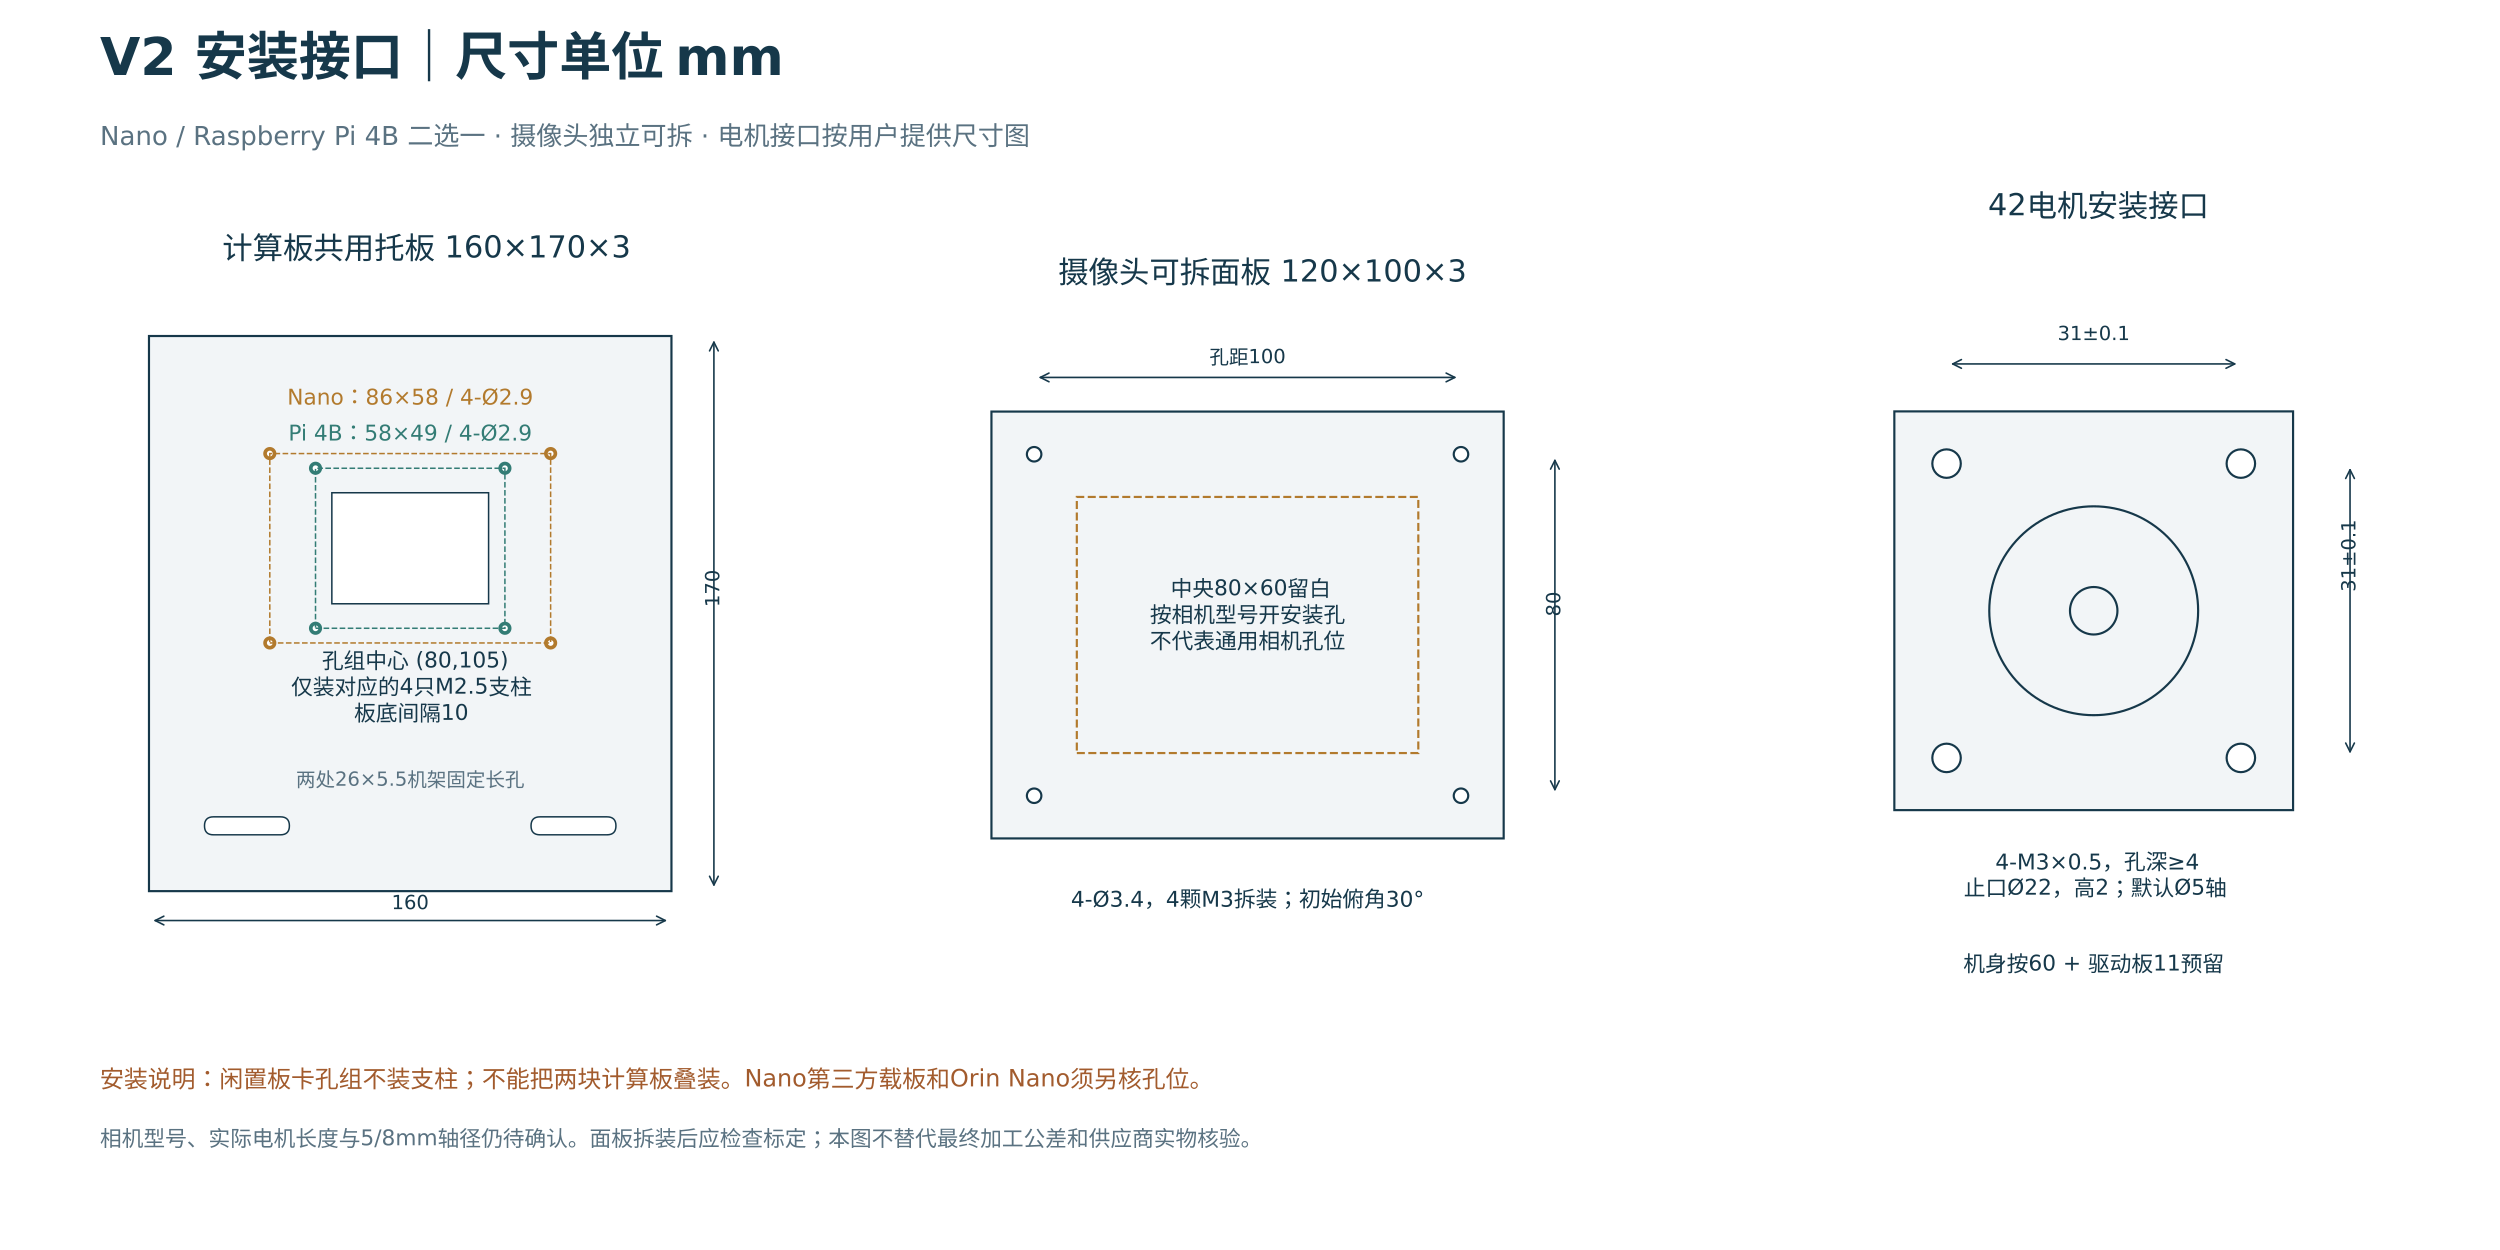
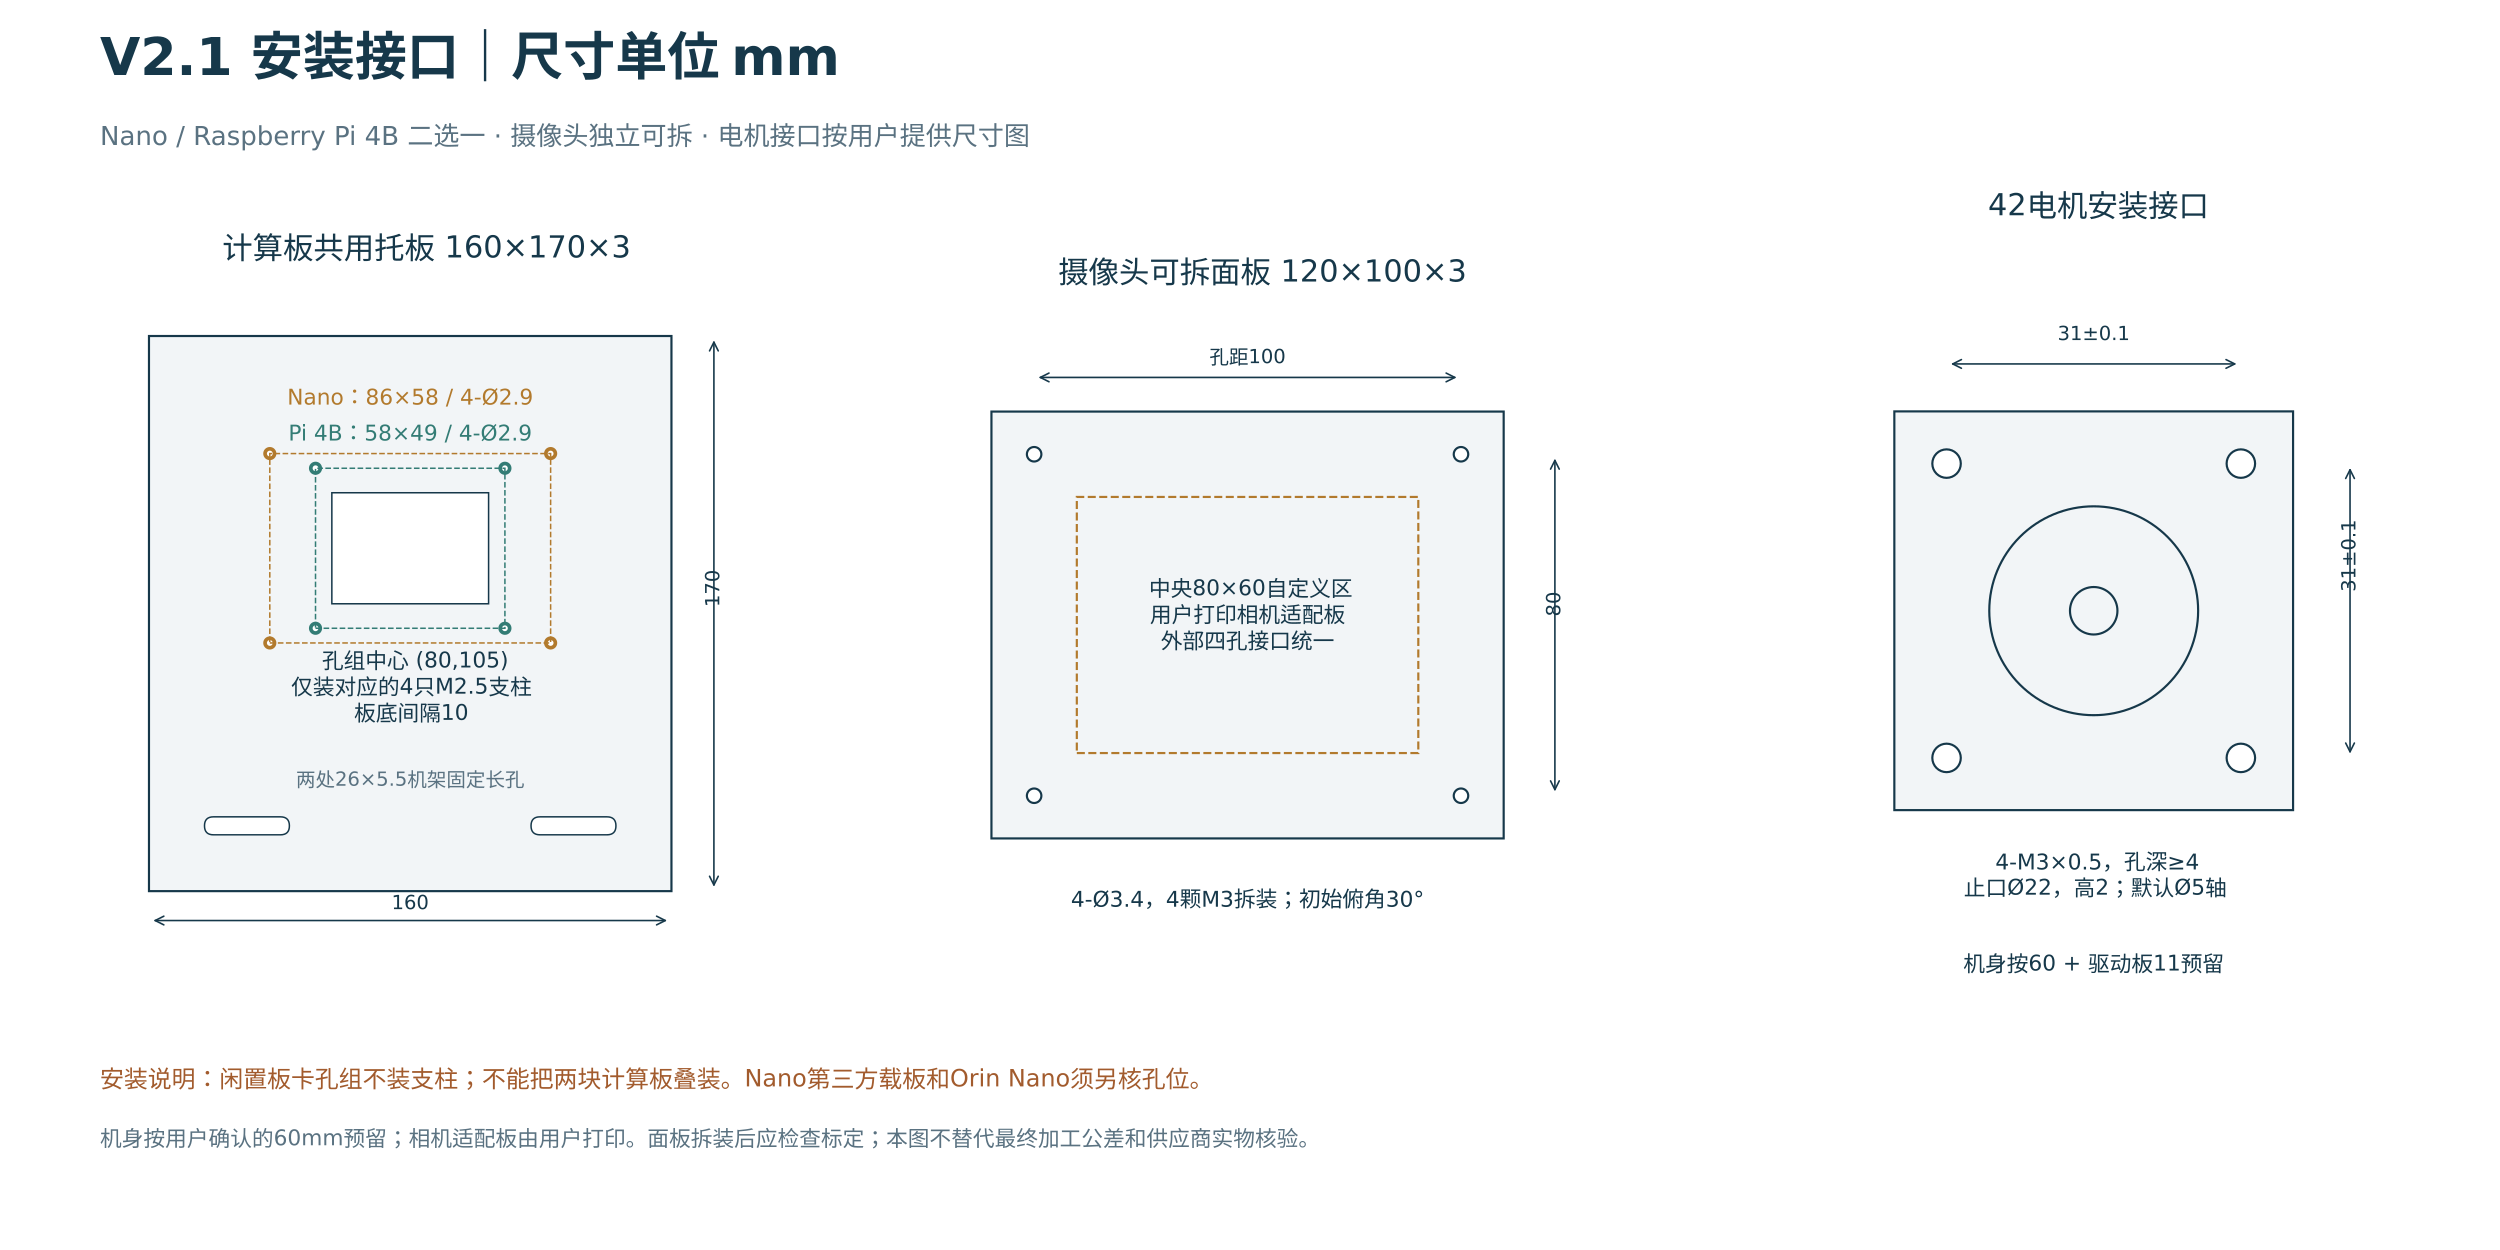
<svg xmlns="http://www.w3.org/2000/svg" width="1152pt" height="576pt" viewBox="0 0 1152 576" version="1.1">
  <defs>
    <style type="text/css">*{stroke-linejoin: round; stroke-linecap: butt}</style>
  </defs>
  <g id="figure_1">
    <g id="patch_1">
      <path d="M 0 576  L 1152 576  L 1152 0  L 0 0  z " style="fill: #ffffff" />
    </g>
    <g id="axes_1">
      <g id="patch_2">
-         <path d="M 68.651 410.635  L 309.406 410.635  L 309.406 154.832  L 68.651 154.832  z " clip-path="url(#pe3800d21a9)" style="fill: #f2f5f7; stroke: #16384a; stroke-linejoin: miter" />
+         <path d="M 68.651 410.635  L 309.406 410.635  L 309.406 154.832  L 68.651 154.832  z " clip-path="url(#p36b5c4df23)" style="fill: #f2f5f7; stroke: #16384a; stroke-linejoin: miter" />
      </g>
      <g id="patch_3">
-         <path d="M 152.915 278.219  L 225.142 278.219  L 225.142 227.059  L 152.915 227.059  z " clip-path="url(#pe3800d21a9)" style="fill: #ffffff; stroke: #16384a; stroke-width: 0.7; stroke-linejoin: miter" />
+         <path d="M 152.915 278.219  L 225.142 278.219  L 225.142 227.059  L 152.915 227.059  z " clip-path="url(#p36b5c4df23)" style="fill: #ffffff; stroke: #16384a; stroke-width: 0.7; stroke-linejoin: miter" />
      </g>
      <g id="patch_4">
-         <path d="M 145.391 291.687  C 145.97 291.687 146.525 291.457 146.934 291.048  C 147.343 290.638 147.573 290.083 147.573 289.505  C 147.573 288.926 147.343 288.371 146.934 287.962  C 146.525 287.553 145.97 287.323 145.391 287.323  C 144.813 287.323 144.258 287.553 143.849 287.962  C 143.44 288.371 143.21 288.926 143.21 289.505  C 143.21 290.083 143.44 290.638 143.849 291.048  C 144.258 291.457 144.813 291.687 145.391 291.687  z " clip-path="url(#pe3800d21a9)" style="fill: #ffffff; stroke: #337c75; stroke-width: 1.7; stroke-linejoin: miter" />
+         <path d="M 145.391 291.687  C 145.97 291.687 146.525 291.457 146.934 291.048  C 147.343 290.638 147.573 290.083 147.573 289.505  C 147.573 288.926 147.343 288.371 146.934 287.962  C 146.525 287.553 145.97 287.323 145.391 287.323  C 144.813 287.323 144.258 287.553 143.849 287.962  C 143.44 288.371 143.21 288.926 143.21 289.505  C 143.21 290.083 143.44 290.638 143.849 291.048  C 144.258 291.457 144.813 291.687 145.391 291.687  z " clip-path="url(#p36b5c4df23)" style="fill: #ffffff; stroke: #337c75; stroke-width: 1.7; stroke-linejoin: miter" />
      </g>
      <g id="patch_5">
-         <path d="M 145.391 217.955  C 145.97 217.955 146.525 217.725 146.934 217.316  C 147.343 216.907 147.573 216.352 147.573 215.773  C 147.573 215.195 147.343 214.64 146.934 214.231  C 146.525 213.822 145.97 213.592 145.391 213.592  C 144.813 213.592 144.258 213.822 143.849 214.231  C 143.44 214.64 143.21 215.195 143.21 215.773  C 143.21 216.352 143.44 216.907 143.849 217.316  C 144.258 217.725 144.813 217.955 145.391 217.955  z " clip-path="url(#pe3800d21a9)" style="fill: #ffffff; stroke: #337c75; stroke-width: 1.7; stroke-linejoin: miter" />
+         <path d="M 145.391 217.955  C 145.97 217.955 146.525 217.725 146.934 217.316  C 147.343 216.907 147.573 216.352 147.573 215.773  C 147.573 215.195 147.343 214.64 146.934 214.231  C 146.525 213.822 145.97 213.592 145.391 213.592  C 144.813 213.592 144.258 213.822 143.849 214.231  C 143.44 214.64 143.21 215.195 143.21 215.773  C 143.21 216.352 143.44 216.907 143.849 217.316  C 144.258 217.725 144.813 217.955 145.391 217.955  z " clip-path="url(#p36b5c4df23)" style="fill: #ffffff; stroke: #337c75; stroke-width: 1.7; stroke-linejoin: miter" />
      </g>
      <g id="patch_6">
-         <path d="M 232.665 291.687  C 233.244 291.687 233.799 291.457 234.208 291.048  C 234.617 290.638 234.847 290.083 234.847 289.505  C 234.847 288.926 234.617 288.371 234.208 287.962  C 233.799 287.553 233.244 287.323 232.665 287.323  C 232.087 287.323 231.532 287.553 231.122 287.962  C 230.713 288.371 230.483 288.926 230.483 289.505  C 230.483 290.083 230.713 290.638 231.122 291.048  C 231.532 291.457 232.087 291.687 232.665 291.687  z " clip-path="url(#pe3800d21a9)" style="fill: #ffffff; stroke: #337c75; stroke-width: 1.7; stroke-linejoin: miter" />
+         <path d="M 232.665 291.687  C 233.244 291.687 233.799 291.457 234.208 291.048  C 234.617 290.638 234.847 290.083 234.847 289.505  C 234.847 288.926 234.617 288.371 234.208 287.962  C 233.799 287.553 233.244 287.323 232.665 287.323  C 232.087 287.323 231.532 287.553 231.122 287.962  C 230.713 288.371 230.483 288.926 230.483 289.505  C 230.483 290.083 230.713 290.638 231.122 291.048  C 231.532 291.457 232.087 291.687 232.665 291.687  z " clip-path="url(#p36b5c4df23)" style="fill: #ffffff; stroke: #337c75; stroke-width: 1.7; stroke-linejoin: miter" />
      </g>
      <g id="patch_7">
-         <path d="M 232.665 217.955  C 233.244 217.955 233.799 217.725 234.208 217.316  C 234.617 216.907 234.847 216.352 234.847 215.773  C 234.847 215.195 234.617 214.64 234.208 214.231  C 233.799 213.822 233.244 213.592 232.665 213.592  C 232.087 213.592 231.532 213.822 231.122 214.231  C 230.713 214.64 230.483 215.195 230.483 215.773  C 230.483 216.352 230.713 216.907 231.122 217.316  C 231.532 217.725 232.087 217.955 232.665 217.955  z " clip-path="url(#pe3800d21a9)" style="fill: #ffffff; stroke: #337c75; stroke-width: 1.7; stroke-linejoin: miter" />
+         <path d="M 232.665 217.955  C 233.244 217.955 233.799 217.725 234.208 217.316  C 234.617 216.907 234.847 216.352 234.847 215.773  C 234.847 215.195 234.617 214.64 234.208 214.231  C 233.799 213.822 233.244 213.592 232.665 213.592  C 232.087 213.592 231.532 213.822 231.122 214.231  C 230.713 214.64 230.483 215.195 230.483 215.773  C 230.483 216.352 230.713 216.907 231.122 217.316  C 231.532 217.725 232.087 217.955 232.665 217.955  z " clip-path="url(#p36b5c4df23)" style="fill: #ffffff; stroke: #337c75; stroke-width: 1.7; stroke-linejoin: miter" />
      </g>
      <g id="patch_8">
-         <path d="M 145.391 289.505  L 232.665 289.505  L 232.665 215.773  L 145.391 215.773  L 145.391 289.505  z " clip-path="url(#pe3800d21a9)" style="fill: none; stroke-dasharray: 2.59,1.12; stroke-dashoffset: 0; stroke: #337c75; stroke-width: 0.7; stroke-linejoin: miter" />
+         <path d="M 145.391 289.505  L 232.665 289.505  L 232.665 215.773  L 145.391 215.773  L 145.391 289.505  z " clip-path="url(#p36b5c4df23)" style="fill: none; stroke-dasharray: 2.59,1.12; stroke-dashoffset: 0; stroke: #337c75; stroke-width: 0.7; stroke-linejoin: miter" />
      </g>
      <g id="patch_9">
-         <path d="M 124.325 298.458  C 124.904 298.458 125.459 298.228 125.868 297.819  C 126.277 297.41 126.507 296.855 126.507 296.276  C 126.507 295.697 126.277 295.142 125.868 294.733  C 125.459 294.324 124.904 294.094 124.325 294.094  C 123.747 294.094 123.192 294.324 122.783 294.733  C 122.373 295.142 122.144 295.697 122.144 296.276  C 122.144 296.855 122.373 297.41 122.783 297.819  C 123.192 298.228 123.747 298.458 124.325 298.458  z " clip-path="url(#pe3800d21a9)" style="fill: #ffffff; stroke: #b27a2d; stroke-width: 1.7; stroke-linejoin: miter" />
+         <path d="M 124.325 298.458  C 124.904 298.458 125.459 298.228 125.868 297.819  C 126.277 297.41 126.507 296.855 126.507 296.276  C 126.507 295.697 126.277 295.142 125.868 294.733  C 125.459 294.324 124.904 294.094 124.325 294.094  C 123.747 294.094 123.192 294.324 122.783 294.733  C 122.373 295.142 122.144 295.697 122.144 296.276  C 122.144 296.855 122.373 297.41 122.783 297.819  C 123.192 298.228 123.747 298.458 124.325 298.458  z " clip-path="url(#p36b5c4df23)" style="fill: #ffffff; stroke: #b27a2d; stroke-width: 1.7; stroke-linejoin: miter" />
      </g>
      <g id="patch_10">
-         <path d="M 124.325 211.184  C 124.904 211.184 125.459 210.954 125.868 210.545  C 126.277 210.136 126.507 209.581 126.507 209.002  C 126.507 208.424 126.277 207.869 125.868 207.459  C 125.459 207.05 124.904 206.82 124.325 206.82  C 123.747 206.82 123.192 207.05 122.783 207.459  C 122.373 207.869 122.144 208.424 122.144 209.002  C 122.144 209.581 122.373 210.136 122.783 210.545  C 123.192 210.954 123.747 211.184 124.325 211.184  z " clip-path="url(#pe3800d21a9)" style="fill: #ffffff; stroke: #b27a2d; stroke-width: 1.7; stroke-linejoin: miter" />
+         <path d="M 124.325 211.184  C 124.904 211.184 125.459 210.954 125.868 210.545  C 126.277 210.136 126.507 209.581 126.507 209.002  C 126.507 208.424 126.277 207.869 125.868 207.459  C 125.459 207.05 124.904 206.82 124.325 206.82  C 123.747 206.82 123.192 207.05 122.783 207.459  C 122.373 207.869 122.144 208.424 122.144 209.002  C 122.144 209.581 122.373 210.136 122.783 210.545  C 123.192 210.954 123.747 211.184 124.325 211.184  z " clip-path="url(#p36b5c4df23)" style="fill: #ffffff; stroke: #b27a2d; stroke-width: 1.7; stroke-linejoin: miter" />
      </g>
      <g id="patch_11">
-         <path d="M 253.731 298.458  C 254.31 298.458 254.865 298.228 255.274 297.819  C 255.683 297.41 255.913 296.855 255.913 296.276  C 255.913 295.697 255.683 295.142 255.274 294.733  C 254.865 294.324 254.31 294.094 253.731 294.094  C 253.153 294.094 252.598 294.324 252.188 294.733  C 251.779 295.142 251.549 295.697 251.549 296.276  C 251.549 296.855 251.779 297.41 252.188 297.819  C 252.598 298.228 253.153 298.458 253.731 298.458  z " clip-path="url(#pe3800d21a9)" style="fill: #ffffff; stroke: #b27a2d; stroke-width: 1.7; stroke-linejoin: miter" />
+         <path d="M 253.731 298.458  C 254.31 298.458 254.865 298.228 255.274 297.819  C 255.683 297.41 255.913 296.855 255.913 296.276  C 255.913 295.697 255.683 295.142 255.274 294.733  C 254.865 294.324 254.31 294.094 253.731 294.094  C 253.153 294.094 252.598 294.324 252.188 294.733  C 251.779 295.142 251.549 295.697 251.549 296.276  C 251.549 296.855 251.779 297.41 252.188 297.819  C 252.598 298.228 253.153 298.458 253.731 298.458  z " clip-path="url(#p36b5c4df23)" style="fill: #ffffff; stroke: #b27a2d; stroke-width: 1.7; stroke-linejoin: miter" />
      </g>
      <g id="patch_12">
-         <path d="M 253.731 211.184  C 254.31 211.184 254.865 210.954 255.274 210.545  C 255.683 210.136 255.913 209.581 255.913 209.002  C 255.913 208.424 255.683 207.869 255.274 207.459  C 254.865 207.05 254.31 206.82 253.731 206.82  C 253.153 206.82 252.598 207.05 252.188 207.459  C 251.779 207.869 251.549 208.424 251.549 209.002  C 251.549 209.581 251.779 210.136 252.188 210.545  C 252.598 210.954 253.153 211.184 253.731 211.184  z " clip-path="url(#pe3800d21a9)" style="fill: #ffffff; stroke: #b27a2d; stroke-width: 1.7; stroke-linejoin: miter" />
+         <path d="M 253.731 211.184  C 254.31 211.184 254.865 210.954 255.274 210.545  C 255.683 210.136 255.913 209.581 255.913 209.002  C 255.913 208.424 255.683 207.869 255.274 207.459  C 254.865 207.05 254.31 206.82 253.731 206.82  C 253.153 206.82 252.598 207.05 252.188 207.459  C 251.779 207.869 251.549 208.424 251.549 209.002  C 251.549 209.581 251.779 210.136 252.188 210.545  C 252.598 210.954 253.153 211.184 253.731 211.184  z " clip-path="url(#p36b5c4df23)" style="fill: #ffffff; stroke: #b27a2d; stroke-width: 1.7; stroke-linejoin: miter" />
      </g>
      <g id="patch_13">
-         <path d="M 124.325 296.276  L 253.731 296.276  L 253.731 209.002  L 124.325 209.002  L 124.325 296.276  z " clip-path="url(#pe3800d21a9)" style="fill: none; stroke-dasharray: 2.59,1.12; stroke-dashoffset: 0; stroke: #b27a2d; stroke-width: 0.7; stroke-linejoin: miter" />
+         <path d="M 124.325 296.276  L 253.731 296.276  L 253.731 209.002  L 124.325 209.002  L 124.325 296.276  z " clip-path="url(#p36b5c4df23)" style="fill: none; stroke-dasharray: 2.59,1.12; stroke-dashoffset: 0; stroke: #b27a2d; stroke-width: 0.7; stroke-linejoin: miter" />
      </g>
      <g id="patch_14">
-         <path d="M 98.369 384.678  L 129.216 384.678  Q 133.354 384.678 133.354 380.54  L 133.354 380.54  Q 133.354 376.402 129.216 376.402  L 98.369 376.402  Q 94.231 376.402 94.231 380.54  L 94.231 380.54  Q 94.231 384.678 98.369 384.678  z " clip-path="url(#pe3800d21a9)" style="fill: #ffffff; stroke: #16384a; stroke-width: 0.7; stroke-linejoin: miter" />
+         <path d="M 98.369 384.678  L 129.216 384.678  Q 133.354 384.678 133.354 380.54  L 133.354 380.54  Q 133.354 376.402 129.216 376.402  L 98.369 376.402  Q 94.231 376.402 94.231 380.54  L 94.231 380.54  Q 94.231 384.678 98.369 384.678  z " clip-path="url(#p36b5c4df23)" style="fill: #ffffff; stroke: #16384a; stroke-width: 0.7; stroke-linejoin: miter" />
      </g>
      <g id="patch_15">
-         <path d="M 248.841 384.678  L 279.688 384.678  Q 283.826 384.678 283.826 380.54  L 283.826 380.54  Q 283.826 376.402 279.688 376.402  L 248.841 376.402  Q 244.703 376.402 244.703 380.54  L 244.703 380.54  Q 244.703 384.678 248.841 384.678  z " clip-path="url(#pe3800d21a9)" style="fill: #ffffff; stroke: #16384a; stroke-width: 0.7; stroke-linejoin: miter" />
+         <path d="M 248.841 384.678  L 279.688 384.678  Q 283.826 384.678 283.826 380.54  L 283.826 380.54  Q 283.826 376.402 279.688 376.402  L 248.841 376.402  Q 244.703 376.402 244.703 380.54  L 244.703 380.54  Q 244.703 384.678 248.841 384.678  z " clip-path="url(#p36b5c4df23)" style="fill: #ffffff; stroke: #16384a; stroke-width: 0.7; stroke-linejoin: miter" />
      </g>
      <g id="text_1">
        <text style="font-size: 10px; font-family: 'Microsoft YaHei', 'SimHei', 'DejaVu Sans', sans-serif; text-anchor: middle; fill: #b27a2d" x="189.028" y="186.431" transform="rotate(-0 189.0283 186.4315)">Nano：86×58 / 4-Ø2.9</text>
      </g>
      <g id="text_2">
        <text style="font-size: 10px; font-family: 'Microsoft YaHei', 'SimHei', 'DejaVu Sans', sans-serif; text-anchor: middle; fill: #337c75" x="189.028" y="202.983" transform="rotate(-0 189.0283 202.9834)">Pi 4B：58×49 / 4-Ø2.9</text>
      </g>
      <g id="text_3">
        <text style="font-size: 10px; font-family: 'Microsoft YaHei', 'SimHei', 'DejaVu Sans', sans-serif; fill: #16384a" transform="translate(148.3439 308.0175)">孔组中心 (80,105)</text>
        <text style="font-size: 10px; font-family: 'Microsoft YaHei', 'SimHei', 'DejaVu Sans', sans-serif; fill: #16384a" transform="translate(134.1432 320.0959)">仅装对应的4只M2.5支柱</text>
        <text style="font-size: 10px; font-family: 'Microsoft YaHei', 'SimHei', 'DejaVu Sans', sans-serif; fill: #16384a" transform="translate(163.1643 332.1744)">板底间隔10</text>
      </g>
      <g id="text_4">
        <text style="font-size: 9px; font-family: 'Microsoft YaHei', 'SimHei', 'DejaVu Sans', sans-serif; text-anchor: middle; fill: #5a7281" x="189.028" y="362.484" transform="rotate(-0 189.0283 362.4836)">两处26×5.5机架固定长孔</text>
      </g>
      <g id="patch_16">
        <path d="M 306.565 424.177  Q 189.027 424.177 71.489 424.177  " style="fill: none; stroke: #16384a; stroke-width: 0.75; stroke-linecap: round" />
        <path d="M 302.565 422.177  L 306.565 424.177  L 302.565 426.177  " style="fill: none; stroke: #16384a; stroke-width: 0.75; stroke-linecap: round" />
        <path d="M 75.489 426.177  L 71.489 424.177  L 75.489 422.177  " style="fill: none; stroke: #16384a; stroke-width: 0.75; stroke-linecap: round" />
      </g>
      <g id="text_5">
        <text style="font-size: 9px; font-family: 'Microsoft YaHei', 'SimHei', 'DejaVu Sans', sans-serif; text-anchor: middle; fill: #16384a" x="189.028" y="418.93" transform="rotate(-0 189.0283 418.9303)">160</text>
      </g>
      <g id="patch_17">
        <path d="M 328.967 157.673  Q 328.967 282.734 328.967 407.794  " style="fill: none; stroke: #16384a; stroke-width: 0.75; stroke-linecap: round" />
        <path d="M 326.967 161.673  L 328.967 157.673  L 330.967 161.673  " style="fill: none; stroke: #16384a; stroke-width: 0.75; stroke-linecap: round" />
        <path d="M 330.967 403.794  L 328.967 407.794  L 326.967 403.794  " style="fill: none; stroke: #16384a; stroke-width: 0.75; stroke-linecap: round" />
      </g>
      <g id="text_6">
        <text style="font-size: 9px; font-family: 'Microsoft YaHei', 'SimHei', 'DejaVu Sans', sans-serif; fill: #16384a" transform="translate(331.4457 279.724) rotate(-90)">170</text>
      </g>
      <g id="text_7">
        <text style="font-size: 14px; font-family: 'Microsoft YaHei', 'SimHei', 'DejaVu Sans', sans-serif; text-anchor: middle; fill: #16384a" x="196.552" y="119.271" transform="rotate(-0 196.5519 119.271)">计算板共用托板  160×170×3</text>
      </g>
    </g>
    <g id="axes_2">
      <g id="patch_18">
-         <path d="M 456.858 386.348  L 692.893 386.348  L 692.893 189.652  L 456.858 189.652  z " clip-path="url(#p5fd377d40c)" style="fill: #f2f5f7; stroke: #16384a; stroke-linejoin: miter" />
+         <path d="M 456.858 386.348  L 692.893 386.348  L 692.893 189.652  L 456.858 189.652  z " clip-path="url(#p4adbae7b43)" style="fill: #f2f5f7; stroke: #16384a; stroke-linejoin: miter" />
      </g>
      <g id="patch_19">
-         <path d="M 476.528 370.022  C 477.415 370.022 478.265 369.67 478.892 369.043  C 479.52 368.416 479.872 367.565 479.872 366.678  C 479.872 365.791 479.52 364.941 478.892 364.314  C 478.265 363.687 477.415 363.334 476.528 363.334  C 475.641 363.334 474.791 363.687 474.164 364.314  C 473.537 364.941 473.184 365.791 473.184 366.678  C 473.184 367.565 473.537 368.416 474.164 369.043  C 474.791 369.67 475.641 370.022 476.528 370.022  z " clip-path="url(#p5fd377d40c)" style="fill: #ffffff; stroke: #16384a; stroke-linejoin: miter" />
+         <path d="M 476.528 370.022  C 477.415 370.022 478.265 369.67 478.892 369.043  C 479.52 368.416 479.872 367.565 479.872 366.678  C 479.872 365.791 479.52 364.941 478.892 364.314  C 478.265 363.687 477.415 363.334 476.528 363.334  C 475.641 363.334 474.791 363.687 474.164 364.314  C 473.537 364.941 473.184 365.791 473.184 366.678  C 473.184 367.565 473.537 368.416 474.164 369.043  C 474.791 369.67 475.641 370.022 476.528 370.022  z " clip-path="url(#p4adbae7b43)" style="fill: #ffffff; stroke: #16384a; stroke-linejoin: miter" />
      </g>
      <g id="patch_20">
-         <path d="M 476.528 212.666  C 477.415 212.666 478.265 212.313 478.892 211.686  C 479.52 211.059 479.872 210.209 479.872 209.322  C 479.872 208.435 479.52 207.584 478.892 206.957  C 478.265 206.33 477.415 205.978 476.528 205.978  C 475.641 205.978 474.791 206.33 474.164 206.957  C 473.537 207.584 473.184 208.435 473.184 209.322  C 473.184 210.209 473.537 211.059 474.164 211.686  C 474.791 212.313 475.641 212.666 476.528 212.666  z " clip-path="url(#p5fd377d40c)" style="fill: #ffffff; stroke: #16384a; stroke-linejoin: miter" />
+         <path d="M 476.528 212.666  C 477.415 212.666 478.265 212.313 478.892 211.686  C 479.52 211.059 479.872 210.209 479.872 209.322  C 479.872 208.435 479.52 207.584 478.892 206.957  C 478.265 206.33 477.415 205.978 476.528 205.978  C 475.641 205.978 474.791 206.33 474.164 206.957  C 473.537 207.584 473.184 208.435 473.184 209.322  C 473.184 210.209 473.537 211.059 474.164 211.686  C 474.791 212.313 475.641 212.666 476.528 212.666  z " clip-path="url(#p4adbae7b43)" style="fill: #ffffff; stroke: #16384a; stroke-linejoin: miter" />
      </g>
      <g id="patch_21">
-         <path d="M 673.223 370.022  C 674.11 370.022 674.961 369.67 675.588 369.043  C 676.215 368.416 676.567 367.565 676.567 366.678  C 676.567 365.791 676.215 364.941 675.588 364.314  C 674.961 363.687 674.11 363.334 673.223 363.334  C 672.337 363.334 671.486 363.687 670.859 364.314  C 670.232 364.941 669.879 365.791 669.879 366.678  C 669.879 367.565 670.232 368.416 670.859 369.043  C 671.486 369.67 672.337 370.022 673.223 370.022  z " clip-path="url(#p5fd377d40c)" style="fill: #ffffff; stroke: #16384a; stroke-linejoin: miter" />
+         <path d="M 673.223 370.022  C 674.11 370.022 674.961 369.67 675.588 369.043  C 676.215 368.416 676.567 367.565 676.567 366.678  C 676.567 365.791 676.215 364.941 675.588 364.314  C 674.961 363.687 674.11 363.334 673.223 363.334  C 672.337 363.334 671.486 363.687 670.859 364.314  C 670.232 364.941 669.879 365.791 669.879 366.678  C 669.879 367.565 670.232 368.416 670.859 369.043  C 671.486 369.67 672.337 370.022 673.223 370.022  z " clip-path="url(#p4adbae7b43)" style="fill: #ffffff; stroke: #16384a; stroke-linejoin: miter" />
      </g>
      <g id="patch_22">
-         <path d="M 673.223 212.666  C 674.11 212.666 674.961 212.313 675.588 211.686  C 676.215 211.059 676.567 210.209 676.567 209.322  C 676.567 208.435 676.215 207.584 675.588 206.957  C 674.961 206.33 674.11 205.978 673.223 205.978  C 672.337 205.978 671.486 206.33 670.859 206.957  C 670.232 207.584 669.879 208.435 669.879 209.322  C 669.879 210.209 670.232 211.059 670.859 211.686  C 671.486 212.313 672.337 212.666 673.223 212.666  z " clip-path="url(#p5fd377d40c)" style="fill: #ffffff; stroke: #16384a; stroke-linejoin: miter" />
+         <path d="M 673.223 212.666  C 674.11 212.666 674.961 212.313 675.588 211.686  C 676.215 211.059 676.567 210.209 676.567 209.322  C 676.567 208.435 676.215 207.584 675.588 206.957  C 674.961 206.33 674.11 205.978 673.223 205.978  C 672.337 205.978 671.486 206.33 670.859 206.957  C 670.232 207.584 669.879 208.435 669.879 209.322  C 669.879 210.209 670.232 211.059 670.859 211.686  C 671.486 212.313 672.337 212.666 673.223 212.666  z " clip-path="url(#p4adbae7b43)" style="fill: #ffffff; stroke: #16384a; stroke-linejoin: miter" />
      </g>
      <g id="patch_23">
-         <path d="M 496.198 347.009  L 653.554 347.009  L 653.554 228.991  L 496.198 228.991  L 496.198 347.009  z " clip-path="url(#p5fd377d40c)" style="fill: none; stroke-dasharray: 3.7,1.6; stroke-dashoffset: 0; stroke: #b27a2d; stroke-linejoin: miter" />
+         <path d="M 496.198 347.009  L 653.554 347.009  L 653.554 228.991  L 496.198 228.991  L 496.198 347.009  z " clip-path="url(#p4adbae7b43)" style="fill: none; stroke-dasharray: 3.7,1.6; stroke-dashoffset: 0; stroke: #b27a2d; stroke-linejoin: miter" />
      </g>
      <g id="text_8">
-         <text style="font-size: 10px; font-family: 'Microsoft YaHei', 'SimHei', 'DejaVu Sans', sans-serif; fill: #16384a" transform="translate(539.4389 274.7416)">中央80×60留白</text>
-         <text style="font-size: 10px; font-family: 'Microsoft YaHei', 'SimHei', 'DejaVu Sans', sans-serif; fill: #16384a" transform="translate(529.8757 286.82)">按相机型号开安装孔</text>
-         <text style="font-size: 10px; font-family: 'Microsoft YaHei', 'SimHei', 'DejaVu Sans', sans-serif; fill: #16384a" transform="translate(529.8757 298.8984)">不代表通用相机孔位</text>
+         <text style="font-size: 10px; font-family: 'Microsoft YaHei', 'SimHei', 'DejaVu Sans', sans-serif; fill: #16384a" transform="translate(529.4389 274.7416)">中央80×60自定义区</text>
+         <text style="font-size: 10px; font-family: 'Microsoft YaHei', 'SimHei', 'DejaVu Sans', sans-serif; fill: #16384a" transform="translate(529.8757 286.82)">用户打印相机适配板</text>
+         <text style="font-size: 10px; font-family: 'Microsoft YaHei', 'SimHei', 'DejaVu Sans', sans-serif; fill: #16384a" transform="translate(534.8757 298.8984)">外部四孔接口统一</text>
      </g>
      <g id="patch_24">
        <path d="M 670.383 173.917  Q 574.874 173.917 479.366 173.917  " style="fill: none; stroke: #16384a; stroke-width: 0.75; stroke-linecap: round" />
        <path d="M 666.383 171.917  L 670.383 173.917  L 666.383 175.917  " style="fill: none; stroke: #16384a; stroke-width: 0.75; stroke-linecap: round" />
        <path d="M 483.366 175.917  L 479.366 173.917  L 483.366 171.917  " style="fill: none; stroke: #16384a; stroke-width: 0.75; stroke-linecap: round" />
      </g>
      <g id="text_9">
        <text style="font-size: 9px; font-family: 'Microsoft YaHei', 'SimHei', 'DejaVu Sans', sans-serif; text-anchor: middle; fill: #16384a" x="574.876" y="167.745" transform="rotate(-0 574.8757 167.7455)">孔距100</text>
      </g>
      <g id="patch_25">
        <path d="M 716.496 212.163  Q 716.496 288.003 716.496 363.844  " style="fill: none; stroke: #16384a; stroke-width: 0.75; stroke-linecap: round" />
        <path d="M 714.496 216.163  L 716.496 212.163  L 718.496 216.163  " style="fill: none; stroke: #16384a; stroke-width: 0.75; stroke-linecap: round" />
        <path d="M 718.496 359.844  L 716.496 363.844  L 714.496 359.844  " style="fill: none; stroke: #16384a; stroke-width: 0.75; stroke-linecap: round" />
      </g>
      <g id="text_10">
        <text style="font-size: 9px; font-family: 'Microsoft YaHei', 'SimHei', 'DejaVu Sans', sans-serif; fill: #16384a" transform="translate(718.9748 284.0661) rotate(-90)">80</text>
      </g>
      <g id="text_11">
        <text style="font-size: 10px; font-family: 'Microsoft YaHei', 'SimHei', 'DejaVu Sans', sans-serif; text-anchor: middle; fill: #16384a" x="574.876" y="417.819" transform="rotate(-0 574.8757 417.8189)">4-Ø3.4，4颗M3拆装；初始俯角30°</text>
      </g>
      <g id="text_12">
        <text style="font-size: 14px; font-family: 'Microsoft YaHei', 'SimHei', 'DejaVu Sans', sans-serif; text-anchor: middle; fill: #16384a" x="581.76" y="130.379" transform="rotate(-0 581.76 130.3794)">摄像头可拆面板  120×100×3</text>
      </g>
    </g>
    <g id="axes_3">
      <g id="patch_26">
-         <path d="M 872.912 373.306  L 1056.649 373.306  L 1056.649 189.57  L 872.912 189.57  z " clip-path="url(#p0d6fdd94ab)" style="fill: #f2f5f7; stroke: #16384a; stroke-linejoin: miter" />
+         <path d="M 872.912 373.306  L 1056.649 373.306  L 1056.649 189.57  L 872.912 189.57  z " clip-path="url(#p7309f4d068)" style="fill: #f2f5f7; stroke: #16384a; stroke-linejoin: miter" />
      </g>
      <g id="patch_27">
-         <path d="M 896.973 355.808  C 898.713 355.808 900.383 355.116 901.613 353.886  C 902.844 352.655 903.535 350.986 903.535 349.246  C 903.535 347.505 902.844 345.836 901.613 344.606  C 900.383 343.375 898.713 342.684 896.973 342.684  C 895.233 342.684 893.564 343.375 892.333 344.606  C 891.103 345.836 890.411 347.505 890.411 349.246  C 890.411 350.986 891.103 352.655 892.333 353.886  C 893.564 355.116 895.233 355.808 896.973 355.808  z " clip-path="url(#p0d6fdd94ab)" style="fill: #ffffff; stroke: #16384a; stroke-linejoin: miter" />
+         <path d="M 896.973 355.808  C 898.713 355.808 900.383 355.116 901.613 353.886  C 902.844 352.655 903.535 350.986 903.535 349.246  C 903.535 347.505 902.844 345.836 901.613 344.606  C 900.383 343.375 898.713 342.684 896.973 342.684  C 895.233 342.684 893.564 343.375 892.333 344.606  C 891.103 345.836 890.411 347.505 890.411 349.246  C 890.411 350.986 891.103 352.655 892.333 353.886  C 893.564 355.116 895.233 355.808 896.973 355.808  z " clip-path="url(#p7309f4d068)" style="fill: #ffffff; stroke: #16384a; stroke-linejoin: miter" />
      </g>
      <g id="patch_28">
-         <path d="M 896.973 220.192  C 898.713 220.192 900.383 219.501 901.613 218.27  C 902.844 217.04 903.535 215.371 903.535 213.63  C 903.535 211.89 902.844 210.221 901.613 208.99  C 900.383 207.76 898.713 207.068 896.973 207.068  C 895.233 207.068 893.564 207.76 892.333 208.99  C 891.103 210.221 890.411 211.89 890.411 213.63  C 890.411 215.371 891.103 217.04 892.333 218.27  C 893.564 219.501 895.233 220.192 896.973 220.192  z " clip-path="url(#p0d6fdd94ab)" style="fill: #ffffff; stroke: #16384a; stroke-linejoin: miter" />
+         <path d="M 896.973 220.192  C 898.713 220.192 900.383 219.501 901.613 218.27  C 902.844 217.04 903.535 215.371 903.535 213.63  C 903.535 211.89 902.844 210.221 901.613 208.99  C 900.383 207.76 898.713 207.068 896.973 207.068  C 895.233 207.068 893.564 207.76 892.333 208.99  C 891.103 210.221 890.411 211.89 890.411 213.63  C 890.411 215.371 891.103 217.04 892.333 218.27  C 893.564 219.501 895.233 220.192 896.973 220.192  z " clip-path="url(#p7309f4d068)" style="fill: #ffffff; stroke: #16384a; stroke-linejoin: miter" />
      </g>
      <g id="patch_29">
-         <path d="M 1032.588 355.808  C 1034.329 355.808 1035.998 355.116 1037.228 353.886  C 1038.459 352.655 1039.15 350.986 1039.15 349.246  C 1039.15 347.505 1038.459 345.836 1037.228 344.606  C 1035.998 343.375 1034.329 342.684 1032.588 342.684  C 1030.848 342.684 1029.179 343.375 1027.948 344.606  C 1026.718 345.836 1026.026 347.505 1026.026 349.246  C 1026.026 350.986 1026.718 352.655 1027.948 353.886  C 1029.179 355.116 1030.848 355.808 1032.588 355.808  z " clip-path="url(#p0d6fdd94ab)" style="fill: #ffffff; stroke: #16384a; stroke-linejoin: miter" />
+         <path d="M 1032.588 355.808  C 1034.329 355.808 1035.998 355.116 1037.228 353.886  C 1038.459 352.655 1039.15 350.986 1039.15 349.246  C 1039.15 347.505 1038.459 345.836 1037.228 344.606  C 1035.998 343.375 1034.329 342.684 1032.588 342.684  C 1030.848 342.684 1029.179 343.375 1027.948 344.606  C 1026.718 345.836 1026.026 347.505 1026.026 349.246  C 1026.026 350.986 1026.718 352.655 1027.948 353.886  C 1029.179 355.116 1030.848 355.808 1032.588 355.808  z " clip-path="url(#p7309f4d068)" style="fill: #ffffff; stroke: #16384a; stroke-linejoin: miter" />
      </g>
      <g id="patch_30">
-         <path d="M 1032.588 220.192  C 1034.329 220.192 1035.998 219.501 1037.228 218.27  C 1038.459 217.04 1039.15 215.371 1039.15 213.63  C 1039.15 211.89 1038.459 210.221 1037.228 208.99  C 1035.998 207.76 1034.329 207.068 1032.588 207.068  C 1030.848 207.068 1029.179 207.76 1027.948 208.99  C 1026.718 210.221 1026.026 211.89 1026.026 213.63  C 1026.026 215.371 1026.718 217.04 1027.948 218.27  C 1029.179 219.501 1030.848 220.192 1032.588 220.192  z " clip-path="url(#p0d6fdd94ab)" style="fill: #ffffff; stroke: #16384a; stroke-linejoin: miter" />
+         <path d="M 1032.588 220.192  C 1034.329 220.192 1035.998 219.501 1037.228 218.27  C 1038.459 217.04 1039.15 215.371 1039.15 213.63  C 1039.15 211.89 1038.459 210.221 1037.228 208.99  C 1035.998 207.76 1034.329 207.068 1032.588 207.068  C 1030.848 207.068 1029.179 207.76 1027.948 208.99  C 1026.718 210.221 1026.026 211.89 1026.026 213.63  C 1026.026 215.371 1026.718 217.04 1027.948 218.27  C 1029.179 219.501 1030.848 220.192 1032.588 220.192  z " clip-path="url(#p7309f4d068)" style="fill: #ffffff; stroke: #16384a; stroke-linejoin: miter" />
      </g>
      <g id="patch_31">
-         <path d="M 964.781 329.559  C 977.543 329.559 989.784 324.489 998.808 315.465  C 1007.832 306.441 1012.902 294.2 1012.902 281.438  C 1012.902 268.676 1007.832 256.435 998.808 247.411  C 989.784 238.387 977.543 233.316 964.781 233.316  C 952.019 233.316 939.778 238.387 930.754 247.411  C 921.73 256.435 916.659 268.676 916.659 281.438  C 916.659 294.2 921.73 306.441 930.754 315.465  C 939.778 324.489 952.019 329.559 964.781 329.559  L 964.781 329.559  z " clip-path="url(#p0d6fdd94ab)" style="fill: none; stroke: #16384a; stroke-linejoin: miter" />
+         <path d="M 964.781 329.559  C 977.543 329.559 989.784 324.489 998.808 315.465  C 1007.832 306.441 1012.902 294.2 1012.902 281.438  C 1012.902 268.676 1007.832 256.435 998.808 247.411  C 989.784 238.387 977.543 233.316 964.781 233.316  C 952.019 233.316 939.778 238.387 930.754 247.411  C 921.73 256.435 916.659 268.676 916.659 281.438  C 916.659 294.2 921.73 306.441 930.754 315.465  C 939.778 324.489 952.019 329.559 964.781 329.559  L 964.781 329.559  z " clip-path="url(#p7309f4d068)" style="fill: none; stroke: #16384a; stroke-linejoin: miter" />
      </g>
      <g id="patch_32">
-         <path d="M 964.781 292.375  C 967.681 292.375 970.463 291.222 972.514 289.171  C 974.565 287.12 975.717 284.338 975.717 281.438  C 975.717 278.538 974.565 275.755 972.514 273.705  C 970.463 271.654 967.681 270.501 964.781 270.501  C 961.88 270.501 959.098 271.654 957.047 273.705  C 954.996 275.755 953.844 278.538 953.844 281.438  C 953.844 284.338 954.996 287.12 957.047 289.171  C 959.098 291.222 961.88 292.375 964.781 292.375  L 964.781 292.375  z " clip-path="url(#p0d6fdd94ab)" style="fill: none; stroke: #16384a; stroke-linejoin: miter" />
+         <path d="M 964.781 292.375  C 967.681 292.375 970.463 291.222 972.514 289.171  C 974.565 287.12 975.717 284.338 975.717 281.438  C 975.717 278.538 974.565 275.755 972.514 273.705  C 970.463 271.654 967.681 270.501 964.781 270.501  C 961.88 270.501 959.098 271.654 957.047 273.705  C 954.996 275.755 953.844 278.538 953.844 281.438  C 953.844 284.338 954.996 287.12 957.047 289.171  C 959.098 291.222 961.88 292.375 964.781 292.375  L 964.781 292.375  z " clip-path="url(#p7309f4d068)" style="fill: none; stroke: #16384a; stroke-linejoin: miter" />
      </g>
      <g id="patch_33">
        <path d="M 1029.751 167.696  Q 964.782 167.696 899.814 167.696  " style="fill: none; stroke: #16384a; stroke-width: 0.75; stroke-linecap: round" />
        <path d="M 1025.751 165.696  L 1029.751 167.696  L 1025.751 169.696  " style="fill: none; stroke: #16384a; stroke-width: 0.75; stroke-linecap: round" />
        <path d="M 903.814 169.696  L 899.814 167.696  L 903.814 165.696  " style="fill: none; stroke: #16384a; stroke-width: 0.75; stroke-linecap: round" />
      </g>
      <g id="text_13">
        <text style="font-size: 9px; font-family: 'Microsoft YaHei', 'SimHei', 'DejaVu Sans', sans-serif; text-anchor: middle; fill: #16384a" x="964.781" y="156.709" transform="rotate(-0 964.7807 156.7095)">31±0.1</text>
      </g>
      <g id="patch_34">
        <path d="M 1082.897 216.468  Q 1082.897 281.436 1082.897 346.405  " style="fill: none; stroke: #16384a; stroke-width: 0.75; stroke-linecap: round" />
        <path d="M 1080.897 220.468  L 1082.897 216.468  L 1084.897 220.468  " style="fill: none; stroke: #16384a; stroke-width: 0.75; stroke-linecap: round" />
        <path d="M 1084.897 342.405  L 1082.897 346.405  L 1080.897 342.405  " style="fill: none; stroke: #16384a; stroke-width: 0.75; stroke-linecap: round" />
      </g>
      <g id="text_14">
        <text style="font-size: 9px; font-family: 'Microsoft YaHei', 'SimHei', 'DejaVu Sans', sans-serif; fill: #16384a" transform="translate(1085.376 272.6886) rotate(-90)">31±0.1</text>
      </g>
      <g id="text_15">
        <text style="font-size: 10px; font-family: 'Microsoft YaHei', 'SimHei', 'DejaVu Sans', sans-serif; fill: #16384a" transform="translate(919.4511 400.6438)">4-M3×0.5，孔深≥4</text>
        <text style="font-size: 10px; font-family: 'Microsoft YaHei', 'SimHei', 'DejaVu Sans', sans-serif; fill: #16384a" transform="translate(904.9026 412.7222)">止口Ø22，高2；默认Ø5轴</text>
      </g>
      <g id="text_16">
        <text style="font-size: 10px; font-family: 'Microsoft YaHei', 'SimHei', 'DejaVu Sans', sans-serif; text-anchor: middle; fill: #16384a" x="964.781" y="447.676" transform="rotate(-0 964.7807 447.6759)">机身按60 + 驱动板11预留</text>
      </g>
      <g id="text_17">
        <text style="font-size: 14px; font-family: 'Microsoft YaHei', 'SimHei', 'DejaVu Sans', sans-serif; text-anchor: middle; fill: #16384a" x="966.968" y="99.2" transform="rotate(-0 966.9681 99.2)">42电机安装接口</text>
      </g>
    </g>
    <g id="text_18">
-       <text style="font-weight: 700; font-size: 24px; font-family: 'Microsoft YaHei', 'SimHei', 'DejaVu Sans', sans-serif; text-anchor: start; fill: #16384a" x="46.08" y="34.56" transform="rotate(-0 46.08 34.56)">V2 安装接口｜尺寸单位 mm</text>
+       <text style="font-weight: 700; font-size: 24px; font-family: 'Microsoft YaHei', 'SimHei', 'DejaVu Sans', sans-serif; text-anchor: start; fill: #16384a" x="46.08" y="34.56" transform="rotate(-0 46.08 34.56)">V2.1 安装接口｜尺寸单位 mm</text>
    </g>
    <g id="text_19">
      <text style="font-size: 12px; font-family: 'Microsoft YaHei', 'SimHei', 'DejaVu Sans', sans-serif; text-anchor: start; fill: #5a7281" x="46.08" y="66.816" transform="rotate(-0 46.08 66.816)">Nano / Raspberry Pi 4B 二选一 · 摄像头独立可拆 · 电机接口按用户提供尺寸图</text>
    </g>
    <g id="text_20">
      <text style="font-size: 11px; font-family: 'Microsoft YaHei', 'SimHei', 'DejaVu Sans', sans-serif; text-anchor: start; fill: #a25b2d" x="46.08" y="501.12" transform="rotate(-0 46.08 501.12)">安装说明：闲置板卡孔组不装支柱；不能把两块计算板叠装。Nano第三方载板和Orin Nano须另核孔位。</text>
    </g>
    <g id="text_21">
-       <text style="font-size: 10px; font-family: 'Microsoft YaHei', 'SimHei', 'DejaVu Sans', sans-serif; text-anchor: start; fill: #5a7281" x="46.08" y="528.192" transform="rotate(-0 46.08 528.192)">相机型号、实际电机长度与5/8mm轴径仍待确认。面板拆装后应检查标定；本图不替代最终加工公差和供应商实物核验。</text>
+       <text style="font-size: 10px; font-family: 'Microsoft YaHei', 'SimHei', 'DejaVu Sans', sans-serif; text-anchor: start; fill: #5a7281" x="46.08" y="528.192" transform="rotate(-0 46.08 528.192)">机身按用户确认的60mm预留；相机适配板由用户打印。面板拆装后应检查标定；本图不替代最终加工公差和供应商实物核验。</text>
    </g>
  </g>
  <defs>
-     <clipPath id="pe3800d21a9">
+     <clipPath id="p36b5c4df23">
      <rect x="46.08" y="135.271" width="300.944" height="305.458" />
    </clipPath>
-     <clipPath id="p5fd377d40c">
+     <clipPath id="p4adbae7b43">
      <rect x="431.288" y="146.379" width="300.944" height="283.241" />
    </clipPath>
-     <clipPath id="p0d6fdd94ab">
+     <clipPath id="p7309f4d068">
      <rect x="829.166" y="115.2" width="275.605" height="345.6" />
    </clipPath>
  </defs>
</svg>
